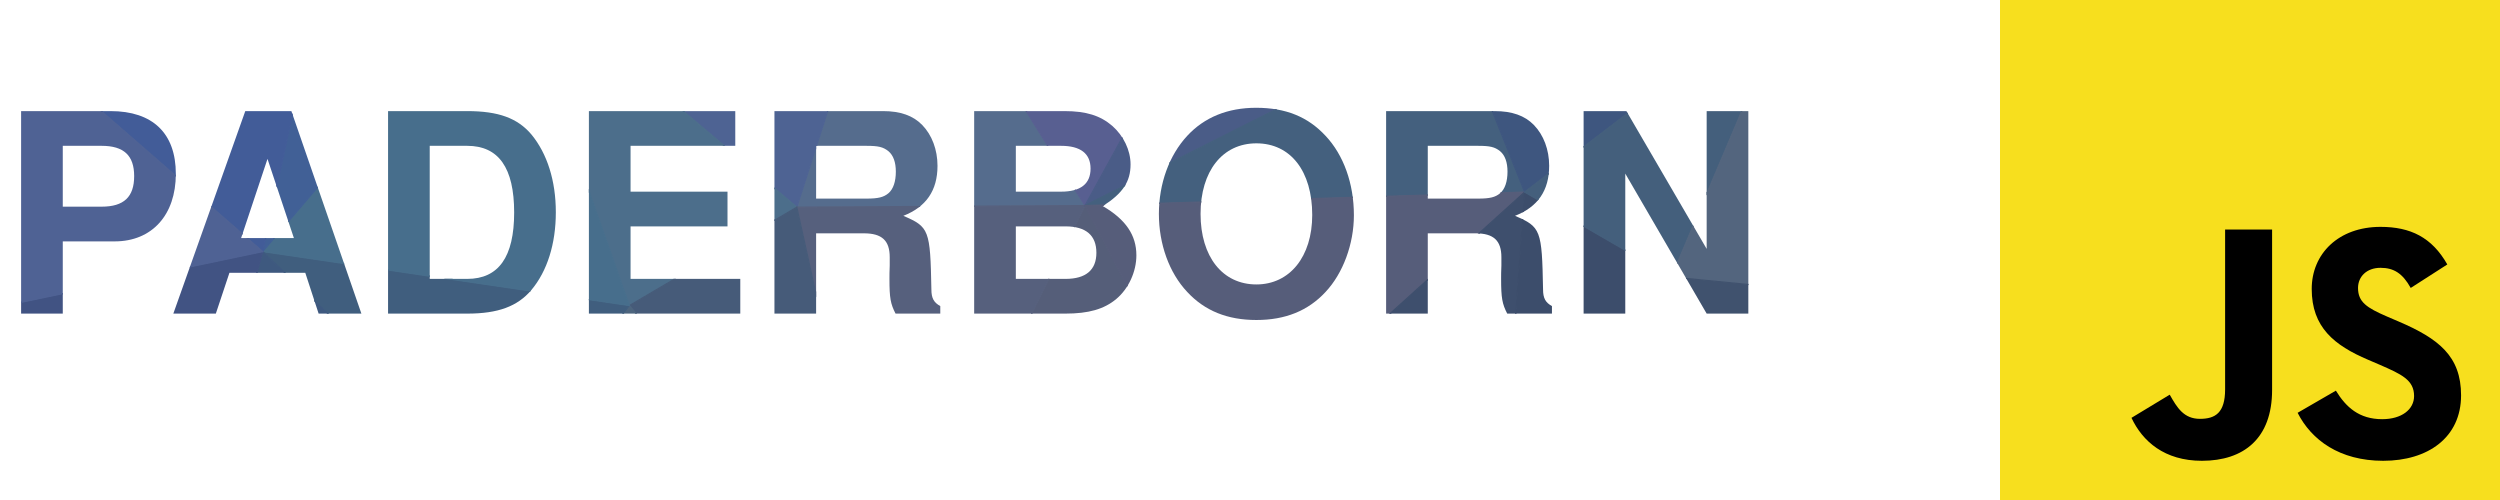
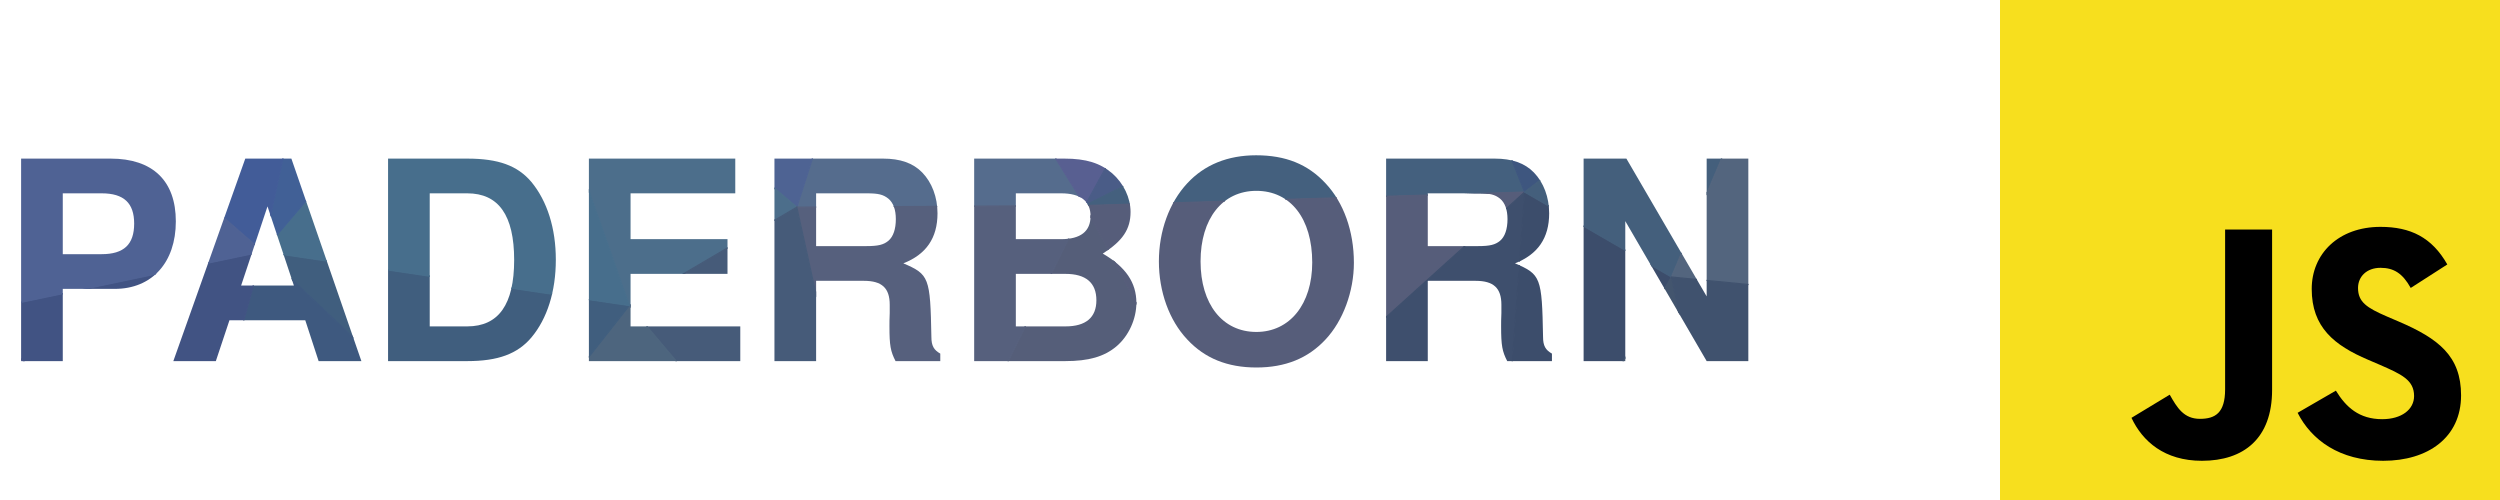
- <svg xmlns="http://www.w3.org/2000/svg" version="1.1" viewBox="0 0 3150 630">
+ <svg xmlns="http://www.w3.org/2000/svg" version="1.1" viewBox="0 0 3150 630" role="img" aria-labelledby="paderbornjs-title">
  <defs>
    <clipPath id="textClip">
-       <text x="0" y="315" dominant-baseline="central" font-family="Helvetica,sans-serif" font-size="350" font-weight="800">PADERBORN</text>
+       <text x="0" y="455" font-family="Helvetica,sans-serif" font-size="350" font-weight="800">PADERBORN</text>
    </clipPath>
  </defs>
  <g clip-path="url(#textClip)">
    <path d="M1367,259L1128,-125L1004,261Z" fill="#556c8d" stroke="#556c8d" stroke-width="1.51" />
    <path d="M1367,259L1549,-72L1128,-125Z" fill="#585f91" stroke="#585f91" stroke-width="1.51" />
    <path d="M1128,-125L641,-46L1004,261Z" fill="#4e6393" stroke="#4e6393" stroke-width="1.51" />
    <path d="M1452,-379L982,-325L1128,-125Z" fill="#5a6094" stroke="#5a6094" stroke-width="1.51" />
    <path d="M1116,768L1539,587L1367,259Z" fill="#555e79" stroke="#555e79" stroke-width="1.51" />
    <path d="M641,-46L793,385L1004,261Z" fill="#4c6e8b" stroke="#4c6e8b" stroke-width="1.51" />
    <path d="M1549,-72L1452,-379L1128,-125Z" fill="#575c91" stroke="#575c91" stroke-width="1.51" />
    <path d="M982,-325L641,-46L1128,-125Z" fill="#4e6095" stroke="#4e6095" stroke-width="1.51" />
    <path d="M1116,768L1367,259L1004,261Z" fill="#56607d" stroke="#56607d" stroke-width="1.51" />
    <path d="M1367,259L1834,24L1549,-72Z" fill="#4a5c87" stroke="#4a5c87" stroke-width="1.51" />
    <path d="M1549,-72L1914,-446L1452,-379Z" fill="#495489" stroke="#495489" stroke-width="1.51" />
    <path d="M1921,242L1834,24L1367,259Z" fill="#44607e" stroke="#44607e" stroke-width="1.51" />
    <path d="M793,385L1116,768L1004,261Z" fill="#465b79" stroke="#465b79" stroke-width="1.51" />
    <path d="M982,-325L756,-413L641,-46Z" fill="#496095" stroke="#496095" stroke-width="1.51" />
    <path d="M1452,-379L756,-413L982,-325Z" fill="#556095" stroke="#556095" stroke-width="1.51" />
    <path d="M793,385L626,597L1116,768Z" fill="#4d657e" stroke="#4d657e" stroke-width="1.51" />
    <path d="M331,317L626,597L793,385Z" fill="#405e7e" stroke="#405e7e" stroke-width="1.51" />
    <path d="M1539,587L1921,242L1367,259Z" fill="#565d7a" stroke="#565d7a" stroke-width="1.51" />
    <path d="M641,-46L331,317L793,385Z" fill="#476e8c" stroke="#476e8c" stroke-width="1.51" />
    <path d="M756,-413L434,-157L641,-46Z" fill="#415f96" stroke="#415f96" stroke-width="1.51" />
    <path d="M434,-157L331,317L641,-46Z" fill="#416096" stroke="#416096" stroke-width="1.51" />
    <path d="M1834,24L1914,-446L1549,-72Z" fill="#435086" stroke="#435086" stroke-width="1.51" />
    <path d="M1452,-379L1914,-446L756,-413Z" fill="#575c91" stroke="#575c91" stroke-width="1.51" />
    <path d="M2262,-19L1914,-446L1834,24Z" fill="#3f4f84" stroke="#3f4f84" stroke-width="1.51" />
    <path d="M1565,994L1885,735L1539,587Z" fill="#4f5d75" stroke="#4f5d75" stroke-width="1.51" />
    <path d="M1539,587L1885,735L1921,242Z" fill="#3e4f6d" stroke="#3e4f6d" stroke-width="1.51" />
    <path d="M1885,735L2106,349L1921,242Z" fill="#3c4d6b" stroke="#3c4d6b" stroke-width="1.51" />
    <path d="M1921,242L2262,-19L1834,24Z" fill="#3e567f" stroke="#3e567f" stroke-width="1.51" />
    <path d="M1116,768L1565,994L1539,587Z" fill="#5b657c" stroke="#5b657c" stroke-width="1.51" />
    <path d="M1018,1151L1565,994L1116,768Z" fill="#616a80" stroke="#616a80" stroke-width="1.51" />
    <path d="M606,1116L1018,1151L1116,768Z" fill="#556a81" stroke="#556a81" stroke-width="1.51" />
    <path d="M606,1116L1116,768L626,597Z" fill="#506981" stroke="#506981" stroke-width="1.51" />
    <path d="M331,317L246,625L626,597Z" fill="#3e597f" stroke="#3e597f" stroke-width="1.51" />
    <path d="M-45,396L246,625L331,317Z" fill="#415383" stroke="#415383" stroke-width="1.51" />
    <path d="M434,-157L-32,1L331,317Z" fill="#425c98" stroke="#425c98" stroke-width="1.51" />
    <path d="M756,-413L273,-464L434,-157Z" fill="#425d97" stroke="#425d97" stroke-width="1.51" />
    <path d="M1914,-446L273,-464L756,-413Z" fill="#526095" stroke="#526095" stroke-width="1.51" />
    <path d="M2106,349L2262,-19L1921,242Z" fill="#445f7c" stroke="#445f7c" stroke-width="1.51" />
    <path d="M1565,994L1858,985L1885,735Z" fill="#4a5973" stroke="#4a5973" stroke-width="1.51" />
    <path d="M1885,735L2167,645L2106,349Z" fill="#43556e" stroke="#43556e" stroke-width="1.51" />
    <path d="M2106,349L2648,402L2262,-19Z" fill="#53657e" stroke="#53657e" stroke-width="1.51" />
    <path d="M2120,1130L1858,985L1565,994Z" fill="#465770" stroke="#465770" stroke-width="1.51" />
    <path d="M2120,1130L2167,645L1885,735Z" fill="#495a71" stroke="#495a71" stroke-width="1.51" />
    <path d="M219,989L606,1116L626,597Z" fill="#4b6683" stroke="#4b6683" stroke-width="1.51" />
    <path d="M18,-345L-32,1L434,-157Z" fill="#44559c" stroke="#44559c" stroke-width="1.51" />
    <path d="M2262,-19L2314,-425L1914,-446Z" fill="#455386" stroke="#455386" stroke-width="1.51" />
    <path d="M273,-464L18,-345L434,-157Z" fill="#43579b" stroke="#43579b" stroke-width="1.51" />
    <path d="M246,625L219,989L626,597Z" fill="#4c6385" stroke="#4c6385" stroke-width="1.51" />
    <path d="M-32,1L-45,396L331,317Z" fill="#4f6294" stroke="#4f6294" stroke-width="1.51" />
    <path d="M-86,972L219,989L246,625Z" fill="#4e5e89" stroke="#4e5e89" stroke-width="1.51" />
    <path d="M1858,985L2120,1130L1885,735Z" fill="#465770" stroke="#465770" stroke-width="1.51" />
    <path d="M2167,645L2648,402L2106,349Z" fill="#40526e" stroke="#40526e" stroke-width="1.51" />
    <path d="M2262,-19L2682,-161L2314,-425Z" fill="#4c5989" stroke="#4c5989" stroke-width="1.51" />
    <path d="M1018,1151L2120,1130L1565,994Z" fill="#546078" stroke="#546078" stroke-width="1.51" />
    <path d="M-45,396L-184,641L246,625Z" fill="#465486" stroke="#465486" stroke-width="1.51" />
    <path d="M-331,672L-184,641L-525,349Z" fill="#465486" stroke="#465486" stroke-width="1.51" />
    <path d="M-525,349L-45,396L-32,1Z" fill="#526095" stroke="#526095" stroke-width="1.51" />
    <path d="M2581,645L2648,402L2167,645Z" fill="#4d5d73" stroke="#4d5d73" stroke-width="1.51" />
    <path d="M2627,1089L2581,645L2167,645Z" fill="#536376" stroke="#536376" stroke-width="1.51" />
    <path d="M2648,402L2682,-161L2262,-19Z" fill="#4d6286" stroke="#4d6286" stroke-width="1.51" />
    <path d="M2682,-161L2584,-494L2314,-425Z" fill="#4f5b8b" stroke="#4f5b8b" stroke-width="1.51" />
    <path d="M2314,-425L2584,-494L1914,-446Z" fill="#485587" stroke="#485587" stroke-width="1.51" />
    <path d="M1914,-446L2584,-494L273,-464Z" fill="#4c568a" stroke="#4c568a" stroke-width="1.51" />
    <path d="M-184,641L-86,972L246,625Z" fill="#4f5b8b" stroke="#4f5b8b" stroke-width="1.51" />
    <path d="M219,989L-517,1133L606,1116Z" fill="#4e5d89" stroke="#4e5d89" stroke-width="1.51" />
    <path d="M18,-345L-404,-94L-32,1Z" fill="#44519e" stroke="#44519e" stroke-width="1.51" />
    <path d="M-184,641L-331,672L-86,972Z" fill="#4f5b8b" stroke="#4f5b8b" stroke-width="1.51" />
    <path d="M-525,349L-184,641L-45,396Z" fill="#3e4e83" stroke="#3e4e83" stroke-width="1.51" />
    <path d="M273,-464L-427,-347L18,-345Z" fill="#44519e" stroke="#44519e" stroke-width="1.51" />
    <path d="M18,-345L-427,-347L-404,-94Z" fill="#44519e" stroke="#44519e" stroke-width="1.51" />
    <path d="M-427,-347L-525,349L-404,-94Z" fill="#44519e" stroke="#44519e" stroke-width="1.51" />
    <path d="M-404,-94L-525,349L-32,1Z" fill="#435999" stroke="#435999" stroke-width="1.51" />
    <path d="M2648,402L3027,388L2682,-161Z" fill="#526981" stroke="#526981" stroke-width="1.51" />
    <path d="M2581,645L2945,661L2648,402Z" fill="#4f5f74" stroke="#4f5f74" stroke-width="1.51" />
    <path d="M2120,1130L2627,1089L2167,645Z" fill="#506075" stroke="#506075" stroke-width="1.51" />
    <path d="M2627,1089L2945,661L2581,645Z" fill="#556577" stroke="#556577" stroke-width="1.51" />
    <path d="M2682,-161L3045,-378L2584,-494Z" fill="#4f5b8b" stroke="#4f5b8b" stroke-width="1.51" />
    <path d="M2945,661L3027,388L2648,402Z" fill="#465770" stroke="#465770" stroke-width="1.51" />
    <path d="M3027,388L3045,-162L2682,-161Z" fill="#4e5d8a" stroke="#4e5d8a" stroke-width="1.51" />
    <path d="M3045,-162L3045,-378L2682,-161Z" fill="#4f5b8b" stroke="#4f5b8b" stroke-width="1.51" />
    <path d="M-525,349L-517,1133L-331,672Z" fill="#4f5b8b" stroke="#4f5b8b" stroke-width="1.51" />
    <path d="M-331,672L-517,1133L-86,972Z" fill="#4f5b8b" stroke="#4f5b8b" stroke-width="1.51" />
    <path d="M-86,972L-517,1133L219,989Z" fill="#4f5b8b" stroke="#4f5b8b" stroke-width="1.51" />
    <path d="M606,1116L-517,1133L1018,1151Z" fill="#4c6385" stroke="#4c6385" stroke-width="1.51" />
    <path d="M3027,388L3016,1142L3045,-162Z" fill="#485871" stroke="#485871" stroke-width="1.51" />
    <path d="M2945,661L3016,1142L3027,388Z" fill="#556577" stroke="#556577" stroke-width="1.51" />
    <path d="M2627,1089L3016,1142L2945,661Z" fill="#556577" stroke="#556577" stroke-width="1.51" />
    <path d="M2120,1130L3016,1142L2627,1089Z" fill="#556577" stroke="#556577" stroke-width="1.51" />
    <path d="M1018,1151L3016,1142L2120,1130Z" fill="#495971" stroke="#495971" stroke-width="1.51" />
  </g>
  <g class="logo" transform="translate(2520)">
    <rect x="0" y="0" width="630" height="630" fill="#f7df1e" />
    <path d="m 165.65,526.474 48.212,-29.177 C 223.164,513.788 231.625,527.74 251.92,527.74 c 19.454,0 31.719,-7.61 31.719,-37.21 l 0,-201.3 59.204,0 0,202.137 c 0,61.32 -35.944,89.231 -88.385,89.231 -47.361,0 -74.853,-24.529 -88.808,-54.13" />
    <path d="m 375,520.13 48.206,-27.911 c 12.69,20.724 29.183,35.947 58.361,35.947 24.531,0 40.174,-12.265 40.174,-29.181 0,-20.299 -16.069,-27.489 -43.135,-39.326 l -14.797,-6.348 c -42.715,-18.181 -71.05,-41.017 -71.05,-89.228 0,-44.404 33.831,-78.237 86.695,-78.237 37.638,0 64.703,13.111 84.154,47.366 l -46.096,29.601 c -10.15,-18.183 -21.142,-25.371 -38.057,-25.371 -17.339,0 -28.335,10.995 -28.335,25.371 0,17.762 10.996,24.953 36.367,35.949 l 14.8,6.343 c 50.325,21.569 78.66,43.557 78.66,93.034 0,53.288 -41.866,82.465 -98.11,82.465 -54.976,0 -90.5,-26.218 -107.836,-60.474" />
  </g>
</svg>
